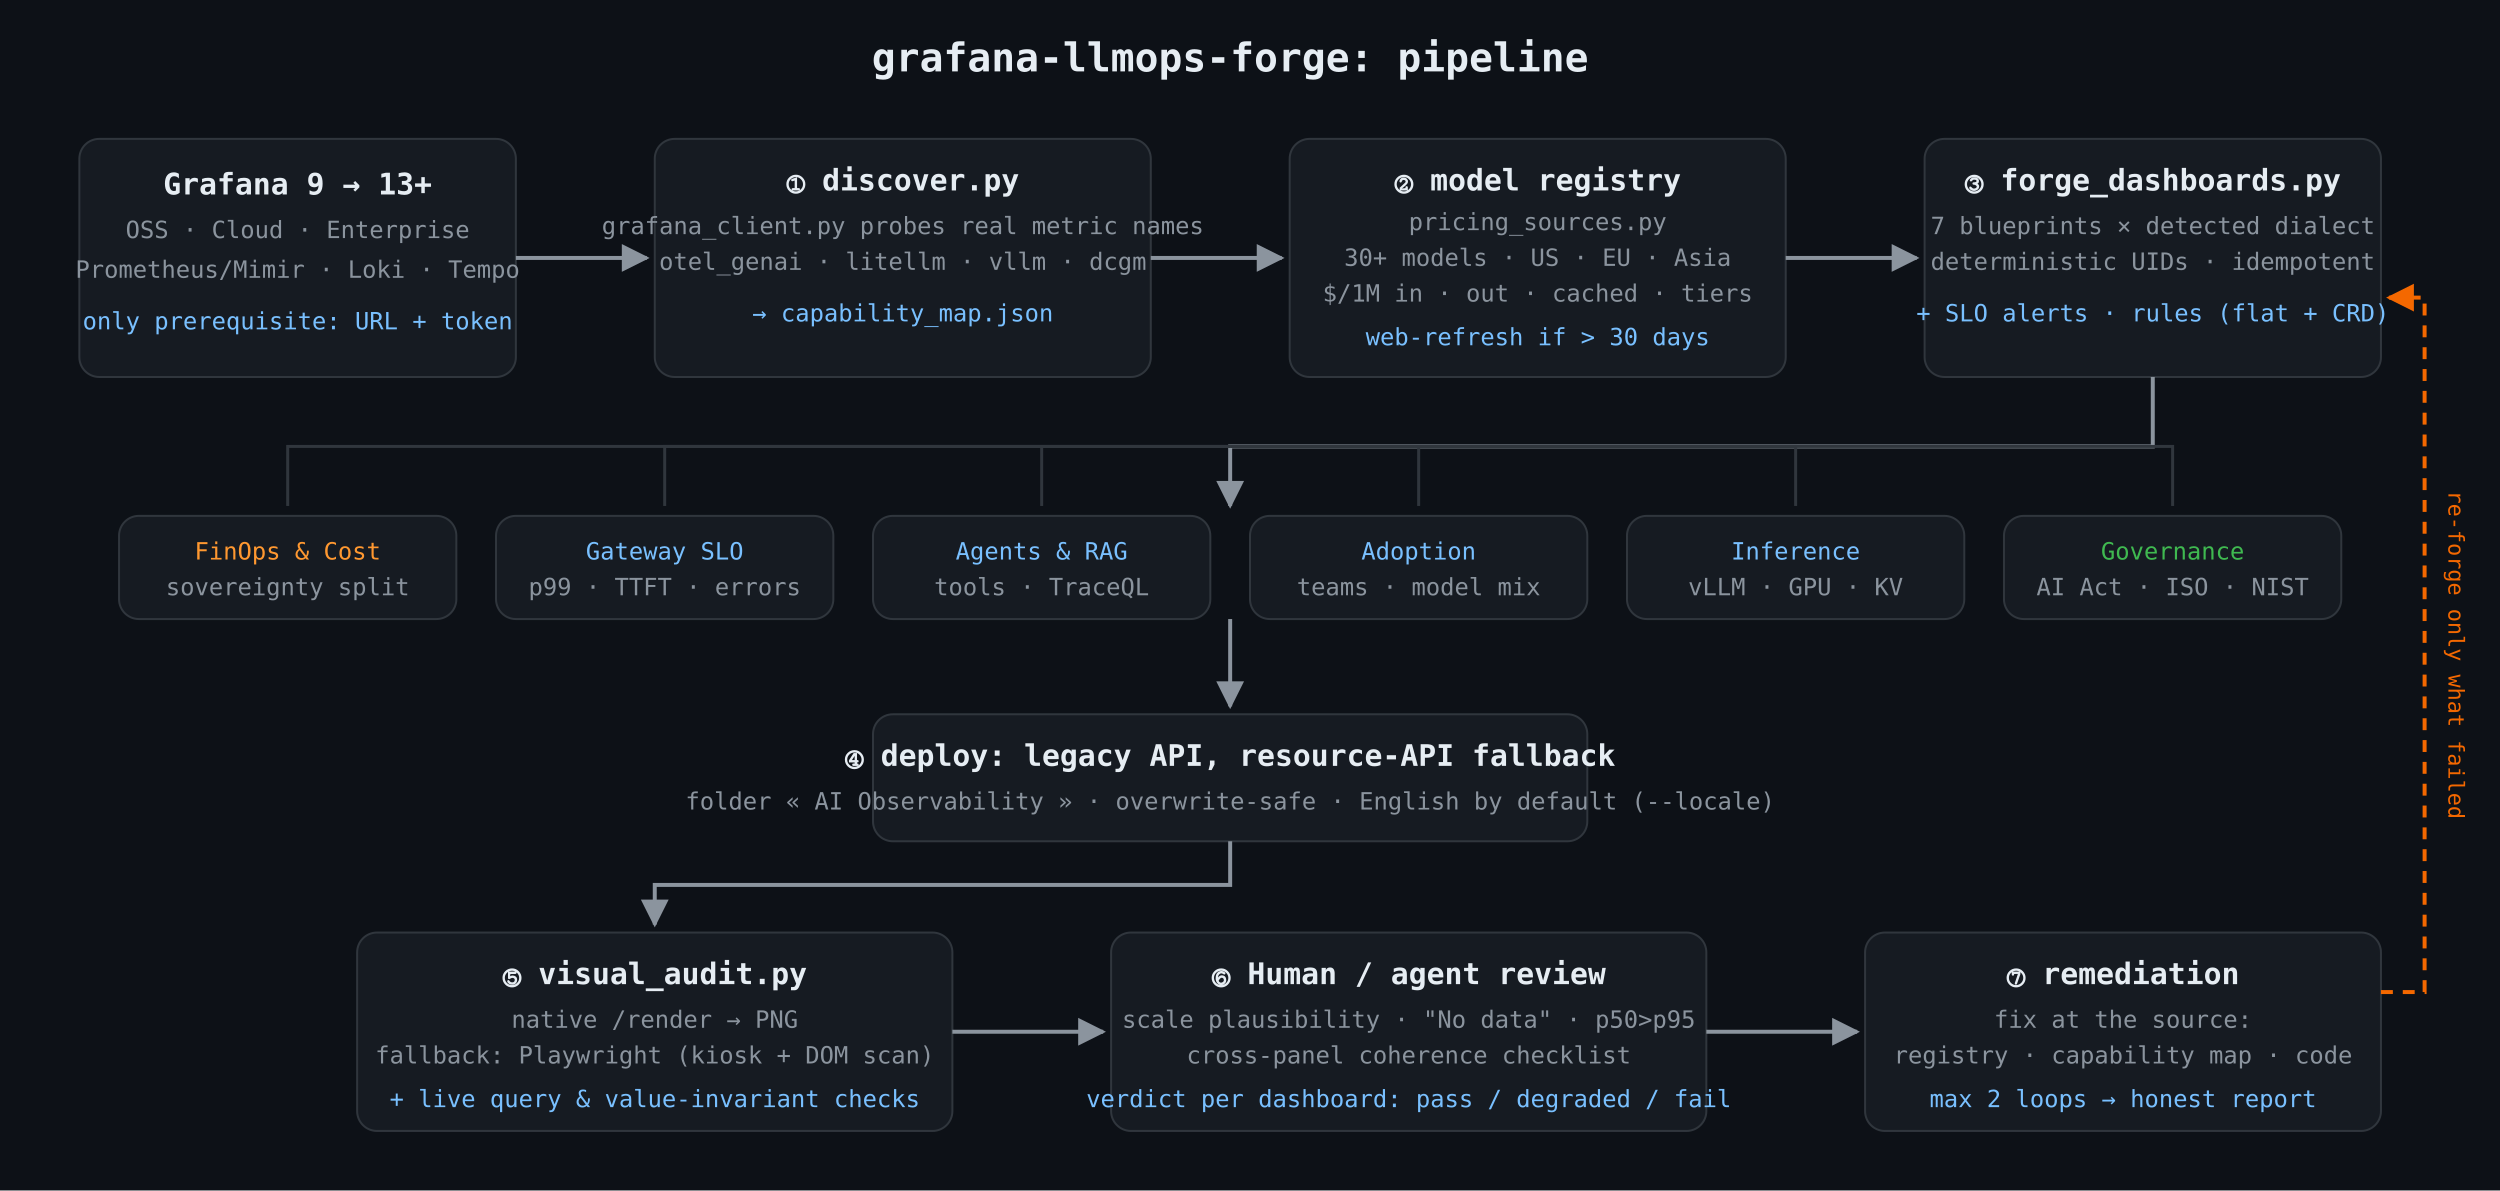
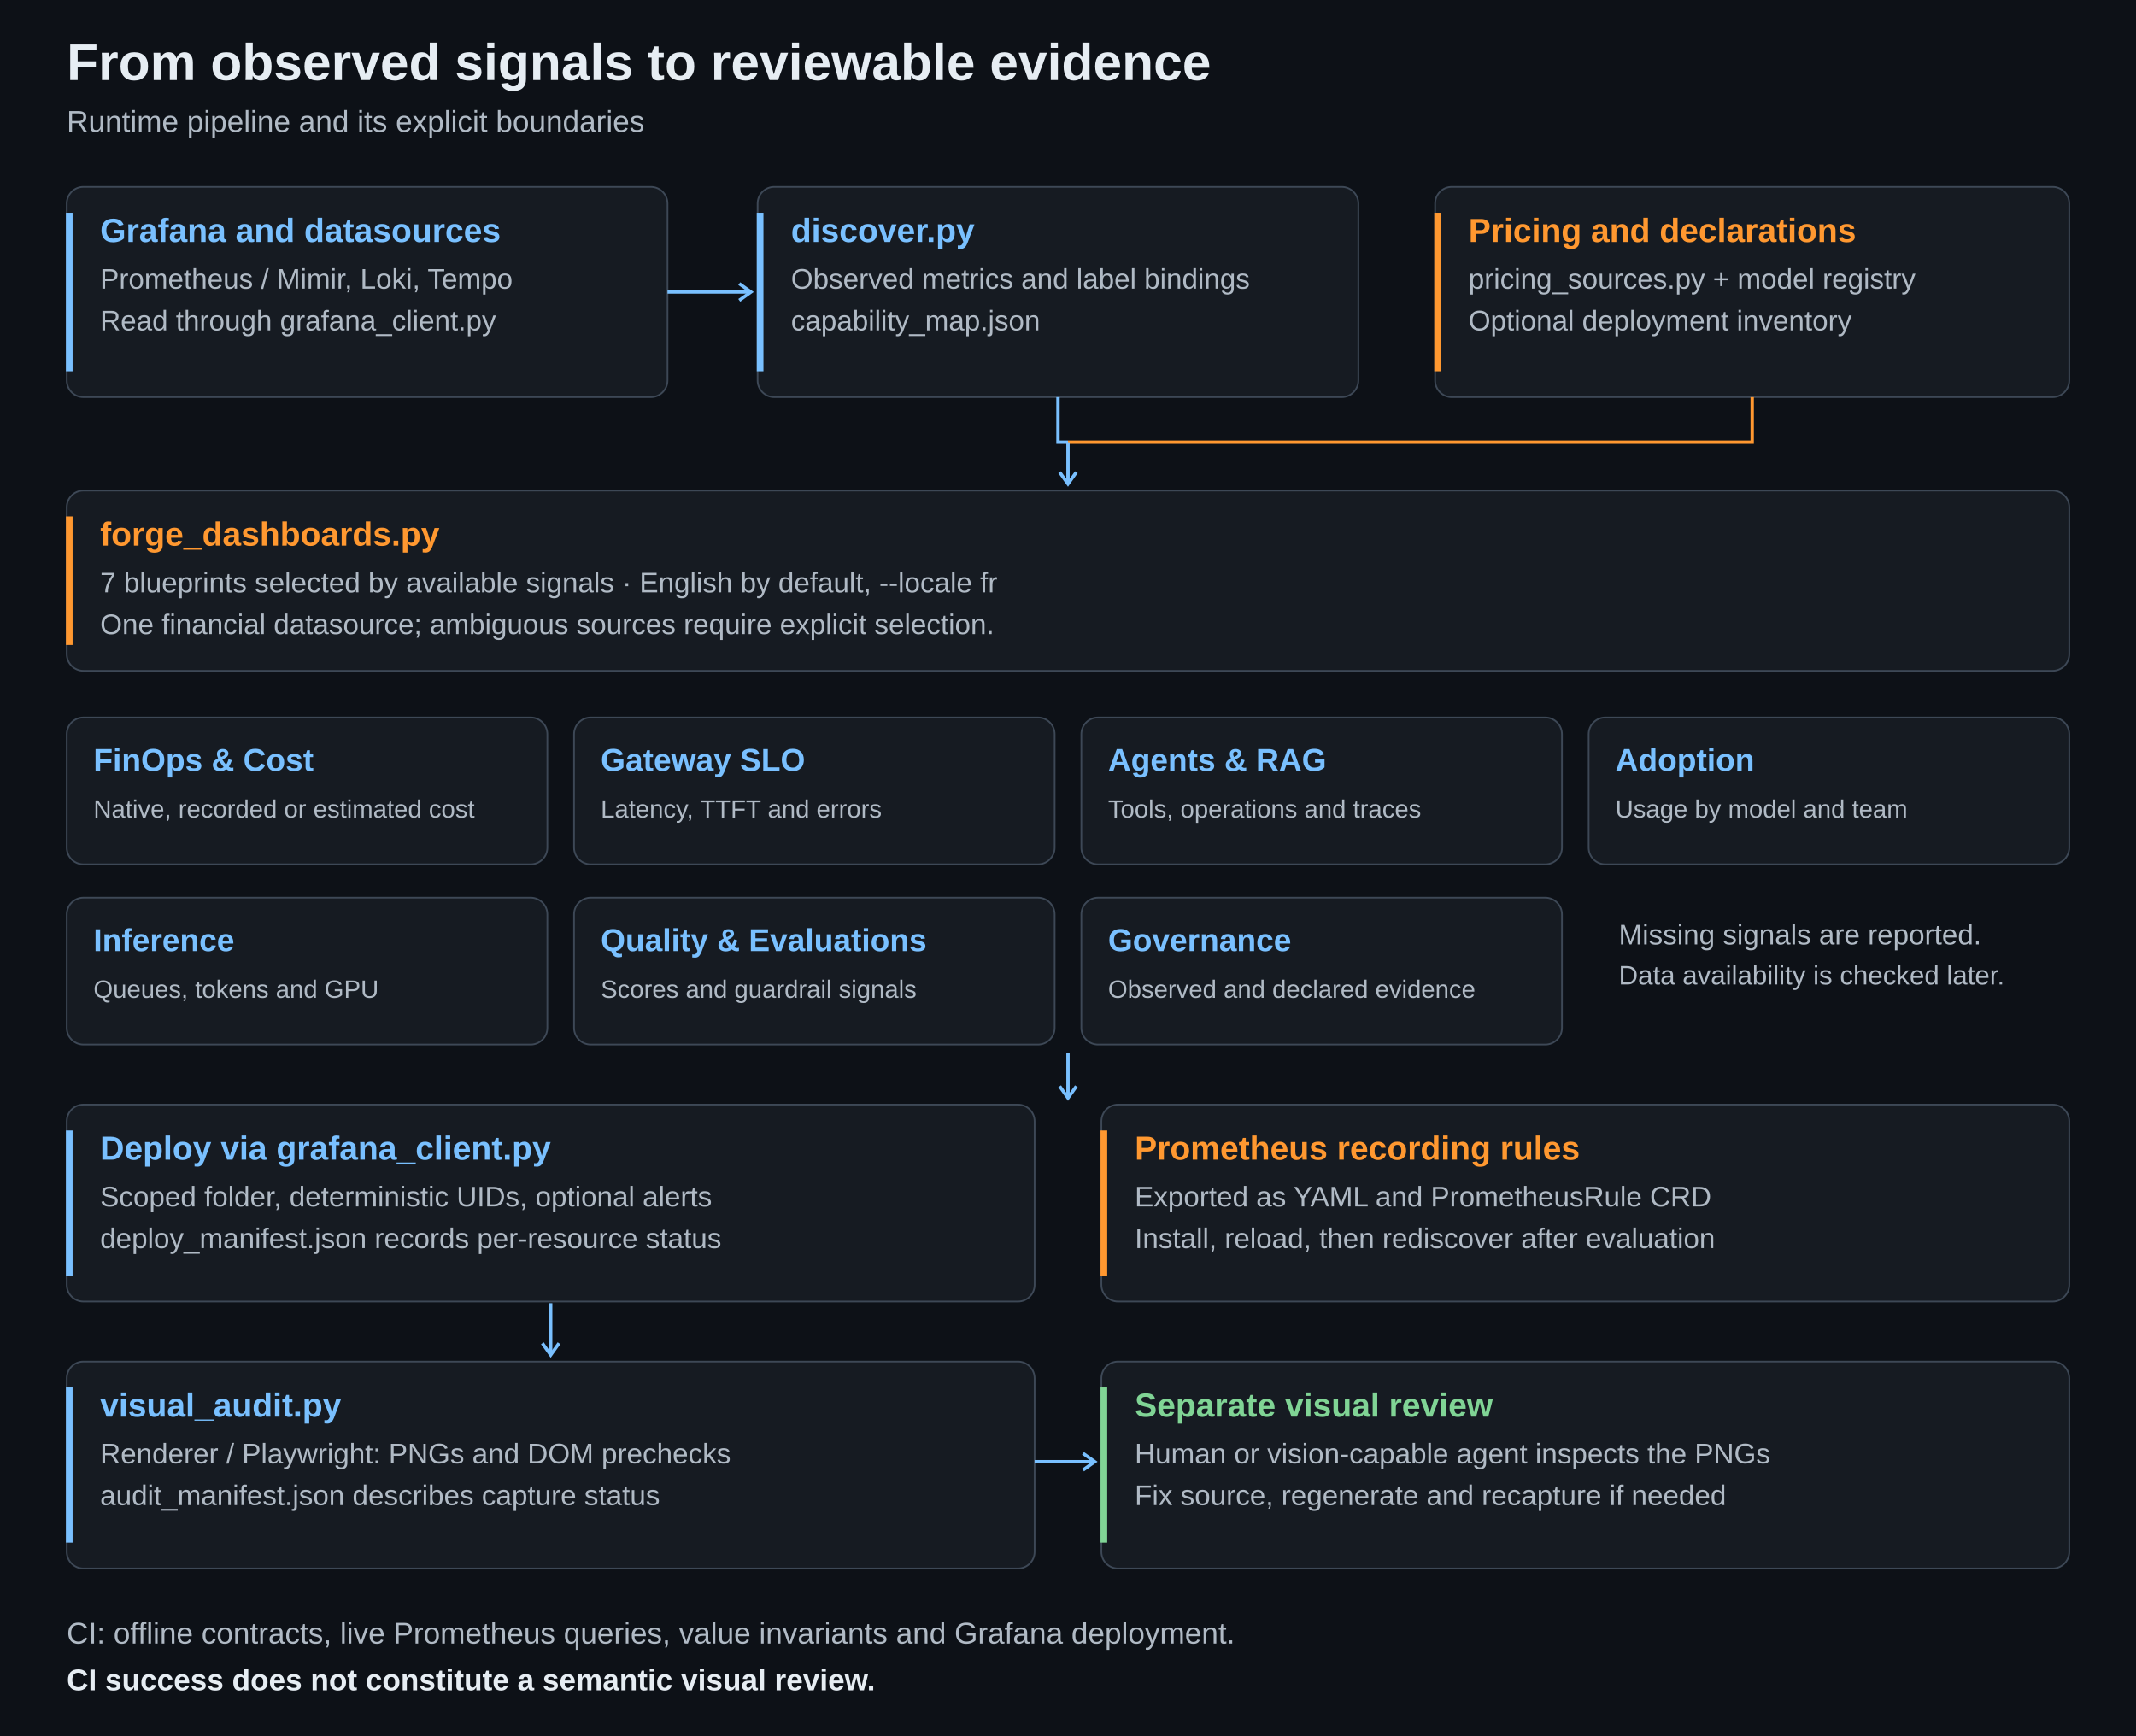
- <svg xmlns="http://www.w3.org/2000/svg" width="1260" height="600" viewBox="0 0 1260 600" font-family="ui-monospace,SFMono-Regular,Menlo,Consolas,monospace">
-   <defs>
-     <marker id="ar" viewBox="0 0 10 10" refX="9" refY="5" markerWidth="7" markerHeight="7" orient="auto-start-reverse">
-       <path d="M0 0 L10 5 L0 10 z" fill="#8b949e" />
-     </marker>
-     <marker id="arG" viewBox="0 0 10 10" refX="9" refY="5" markerWidth="7" markerHeight="7" orient="auto-start-reverse">
-       <path d="M0 0 L10 5 L0 10 z" fill="#3fb950" />
-     </marker>
-     <marker id="arO" viewBox="0 0 10 10" refX="9" refY="5" markerWidth="7" markerHeight="7" orient="auto-start-reverse">
-       <path d="M0 0 L10 5 L0 10 z" fill="#F46800" />
-     </marker>
-   </defs>
-   <style>
-     .box{fill:#161b22;stroke:#30363d;rx:10}
-     .t{fill:#e6edf3;font-size:15px;font-weight:700}
-     .s{fill:#8b949e;font-size:12px}
-     .c{fill:#79c0ff;font-size:12px}
-     .flow{stroke:#8b949e;stroke-width:2;fill:none;marker-end:url(#ar)}
-   </style>
-   <rect width="1260" height="600" fill="#0d1117" />
-   <text x="620" y="36" text-anchor="middle" fill="#e6edf3" font-size="20" font-weight="800">grafana-llmops-forge: pipeline</text>
-   <rect x="40" y="70" width="220" height="120" class="box" rx="10" />
-   <text x="150" y="98" text-anchor="middle" class="t" fill="#FF9830">Grafana 9 → 13+</text>
-   <text x="150" y="120" text-anchor="middle" class="s">OSS · Cloud · Enterprise</text>
-   <text x="150" y="140" text-anchor="middle" class="s">Prometheus/Mimir · Loki · Tempo</text>
-   <text x="150" y="166" text-anchor="middle" class="c">only prerequisite: URL + token</text>
-   <rect x="330" y="70" width="250" height="120" class="box" rx="10" />
-   <text x="455" y="96" text-anchor="middle" class="t">① discover.py</text>
-   <text x="455" y="118" text-anchor="middle" class="s">grafana_client.py probes real metric names</text>
-   <text x="455" y="136" text-anchor="middle" class="s">otel_genai · litellm · vllm · dcgm</text>
-   <text x="455" y="162" text-anchor="middle" class="c">→ capability_map.json</text>
-   <path class="flow" d="M260 130 H326" />
-   <rect x="650" y="70" width="250" height="120" class="box" rx="10" />
-   <text x="775" y="96" text-anchor="middle" class="t">② model registry</text>
-   <text x="775" y="116" text-anchor="middle" class="s">pricing_sources.py</text>
-   <text x="775" y="134" text-anchor="middle" class="s">30+ models · US · EU · Asia</text>
-   <text x="775" y="152" text-anchor="middle" class="s">$/1M in · out · cached · tiers</text>
-   <text x="775" y="174" text-anchor="middle" class="c">web-refresh if &gt; 30 days</text>
-   <path class="flow" d="M580 130 H646" />
-   <rect x="970" y="70" width="230" height="120" class="box" rx="10" stroke="#F46800" />
-   <text x="1085" y="96" text-anchor="middle" class="t" fill="#FF9830">③ forge_dashboards.py</text>
-   <text x="1085" y="118" text-anchor="middle" class="s">7 blueprints × detected dialect</text>
-   <text x="1085" y="136" text-anchor="middle" class="s">deterministic UIDs · idempotent</text>
-   <text x="1085" y="162" text-anchor="middle" class="c">+ SLO alerts · rules (flat + CRD)</text>
-   <path class="flow" d="M900 130 H966" />
-   <g font-size="12" text-anchor="middle">
-     <rect x="60" y="260" width="170" height="52" class="box" rx="8" />
-     <text x="145" y="282" fill="#FF9830">FinOps &amp; Cost</text>
-     <text x="145" y="300" class="s">sovereignty split</text>
-     <rect x="250" y="260" width="170" height="52" class="box" rx="8" />
-     <text x="335" y="282" fill="#79c0ff">Gateway SLO</text>
-     <text x="335" y="300" class="s">p99 · TTFT · errors</text>
-     <rect x="440" y="260" width="170" height="52" class="box" rx="8" />
-     <text x="525" y="282" fill="#79c0ff">Agents &amp; RAG</text>
-     <text x="525" y="300" class="s">tools · TraceQL</text>
-     <rect x="630" y="260" width="170" height="52" class="box" rx="8" />
-     <text x="715" y="282" fill="#79c0ff">Adoption</text>
-     <text x="715" y="300" class="s">teams · model mix</text>
-     <rect x="820" y="260" width="170" height="52" class="box" rx="8" />
-     <text x="905" y="282" fill="#79c0ff">Inference</text>
-     <text x="905" y="300" class="s">vLLM · GPU · KV</text>
-     <rect x="1010" y="260" width="170" height="52" class="box" rx="8" />
-     <text x="1095" y="282" fill="#3fb950">Governance</text>
-     <text x="1095" y="300" class="s">AI Act · ISO · NIST</text>
+ <svg xmlns="http://www.w3.org/2000/svg" width="1280" height="1040" viewBox="0 0 1280 1040" role="img" aria-labelledby="title desc">
+   <rect x="0" y="0" width="1280" height="1040" rx="0" fill="#0d1117" stroke="#0d1117" />
+   <text x="40" y="48" font-family="Arial, Helvetica, sans-serif" font-size="31" font-weight="700" fill="#e6edf3">From observed signals to reviewable evidence</text>
+   <text x="40" y="79" font-family="Arial, Helvetica, sans-serif" font-size="18" font-weight="400" fill="#b0bac5">Runtime pipeline and its explicit boundaries</text>
+   <rect x="40" y="112" width="360" height="126" rx="10" fill="#161b22" stroke="#3d4856" />
+   <rect x="40" y="128" width="3" height="94" rx="0" fill="#79c0ff" stroke="#79c0ff" />
+   <text x="60" y="145" font-family="Arial, Helvetica, sans-serif" font-size="20" font-weight="700" fill="#79c0ff">Grafana and datasources</text>
+   <text x="60" y="173" font-family="Arial, Helvetica, sans-serif" font-size="17" font-weight="400" fill="#b0bac5">Prometheus / Mimir, Loki, Tempo</text>
+   <text x="60" y="198" font-family="Arial, Helvetica, sans-serif" font-size="17" font-weight="400" fill="#b0bac5">Read through grafana_client.py</text>
+   <path d="M400 175 L450 175" fill="none" stroke="#79c0ff" stroke-width="2" />
+   <path d="M443 170 L450 175 L443 180" fill="none" stroke="#79c0ff" stroke-width="2" />
+   <rect x="454" y="112" width="360" height="126" rx="10" fill="#161b22" stroke="#3d4856" />
+   <rect x="454" y="128" width="3" height="94" rx="0" fill="#79c0ff" stroke="#79c0ff" />
+   <text x="474" y="145" font-family="Arial, Helvetica, sans-serif" font-size="20" font-weight="700" fill="#79c0ff">discover.py</text>
+   <text x="474" y="173" font-family="Arial, Helvetica, sans-serif" font-size="17" font-weight="400" fill="#b0bac5">Observed metrics and label bindings</text>
+   <text x="474" y="198" font-family="Arial, Helvetica, sans-serif" font-size="17" font-weight="400" fill="#b0bac5">capability_map.json</text>
+   <rect x="860" y="112" width="380" height="126" rx="10" fill="#161b22" stroke="#3d4856" />
+   <rect x="860" y="128" width="3" height="94" rx="0" fill="#ff9830" stroke="#ff9830" />
+   <text x="880" y="145" font-family="Arial, Helvetica, sans-serif" font-size="20" font-weight="700" fill="#ff9830">Pricing and declarations</text>
+   <text x="880" y="173" font-family="Arial, Helvetica, sans-serif" font-size="17" font-weight="400" fill="#b0bac5">pricing_sources.py + model registry</text>
+   <text x="880" y="198" font-family="Arial, Helvetica, sans-serif" font-size="17" font-weight="400" fill="#b0bac5">Optional deployment inventory</text>
+   <path d="M634 238 V265 H640" fill="none" stroke="#79c0ff" stroke-width="2" />
+   <path d="M1050 238 V265 H640" fill="none" stroke="#ff9830" stroke-width="2" />
+   <path d="M640 265 L640 290" fill="none" stroke="#79c0ff" stroke-width="2" />
+   <path d="M635 283 L640 290 L645 283" fill="none" stroke="#79c0ff" stroke-width="2" />
+   <rect x="40" y="294" width="1200" height="108" rx="10" fill="#161b22" stroke="#3d4856" />
+   <rect x="40" y="310" width="3" height="76" rx="0" fill="#ff9830" stroke="#ff9830" />
+   <text x="60" y="327" font-family="Arial, Helvetica, sans-serif" font-size="20" font-weight="700" fill="#ff9830">forge_dashboards.py</text>
+   <text x="60" y="355" font-family="Arial, Helvetica, sans-serif" font-size="17" font-weight="400" fill="#b0bac5">7 blueprints selected by available signals · English by default, --locale fr</text>
+   <text x="60" y="380" font-family="Arial, Helvetica, sans-serif" font-size="17" font-weight="400" fill="#b0bac5">One financial datasource; ambiguous sources require explicit selection.</text>
+   <g data-blueprint="finops">
+     <rect x="40" y="430" width="288" height="88" rx="10" fill="#161b22" stroke="#3d4856" />
+     <text x="56" y="462" font-family="Arial, Helvetica, sans-serif" font-size="19" font-weight="700" fill="#79c0ff">FinOps &amp; Cost</text>
+     <text x="56" y="490" font-family="Arial, Helvetica, sans-serif" font-size="15" font-weight="400" fill="#b0bac5">Native, recorded or estimated cost</text>
  </g>
-   <path class="flow" d="M1085 190 V225 H620 V255" stroke-dasharray="0" />
-   <g stroke="#30363d" stroke-width="1.5" fill="none">
-     <path d="M620 225 H145 V255" />
-     <path d="M620 225 H335 V255" />
-     <path d="M525 225 V255" />
-     <path d="M715 225 V255" />
-     <path d="M620 225 H905 V255" />
-     <path d="M620 225 H1095 V255" />
+   <g data-blueprint="gateway">
+     <rect x="344" y="430" width="288" height="88" rx="10" fill="#161b22" stroke="#3d4856" />
+     <text x="360" y="462" font-family="Arial, Helvetica, sans-serif" font-size="19" font-weight="700" fill="#79c0ff">Gateway SLO</text>
+     <text x="360" y="490" font-family="Arial, Helvetica, sans-serif" font-size="15" font-weight="400" fill="#b0bac5">Latency, TTFT and errors</text>
  </g>
-   <rect x="440" y="360" width="360" height="64" class="box" rx="10" />
-   <text x="620" y="386" text-anchor="middle" class="t">④ deploy: legacy API, resource-API fallback</text>
-   <text x="620" y="408" text-anchor="middle" class="s">folder « AI Observability » · overwrite-safe · English by default (--locale)</text>
-   <path class="flow" d="M620 312 V356" />
-   <rect x="180" y="470" width="300" height="100" class="box" rx="10" stroke="#3fb950" />
-   <text x="330" y="496" text-anchor="middle" class="t" fill="#3fb950">⑤ visual_audit.py</text>
-   <text x="330" y="518" text-anchor="middle" class="s">native /render → PNG</text>
-   <text x="330" y="536" text-anchor="middle" class="s">fallback: Playwright (kiosk + DOM scan)</text>
-   <text x="330" y="558" text-anchor="middle" class="c">+ live query &amp; value-invariant checks</text>
-   <rect x="560" y="470" width="300" height="100" class="box" rx="10" stroke="#3fb950" />
-   <text x="710" y="496" text-anchor="middle" class="t" fill="#3fb950">⑥ Human / agent review</text>
-   <text x="710" y="518" text-anchor="middle" class="s">scale plausibility · "No data" · p50&gt;p95</text>
-   <text x="710" y="536" text-anchor="middle" class="s">cross-panel coherence checklist</text>
-   <text x="710" y="558" text-anchor="middle" class="c">verdict per dashboard: pass / degraded / fail</text>
-   <rect x="940" y="470" width="260" height="100" class="box" rx="10" stroke="#F46800" />
-   <text x="1070" y="496" text-anchor="middle" class="t" fill="#FF9830">⑦ remediation</text>
-   <text x="1070" y="518" text-anchor="middle" class="s">fix at the source:</text>
-   <text x="1070" y="536" text-anchor="middle" class="s">registry · capability map · code</text>
-   <text x="1070" y="558" text-anchor="middle" class="c">max 2 loops → honest report</text>
-   <path d="M620 424 V446 H330 V466" class="flow" stroke="#3fb950" marker-end="url(#arG)" />
-   <path d="M480 520 H556" class="flow" stroke="#3fb950" marker-end="url(#arG)" />
-   <path d="M860 520 H936" class="flow" stroke="#3fb950" marker-end="url(#arG)" />
-   <path d="M1200 500 H1222 V150 H1204" fill="none" stroke="#F46800" stroke-width="2" stroke-dasharray="6 5" marker-end="url(#arO)" />
-   <text x="1234" y="330" fill="#F46800" font-size="11" transform="rotate(90 1234 330)" text-anchor="middle">re-forge only what failed</text>
+   <g data-blueprint="agents">
+     <rect x="648" y="430" width="288" height="88" rx="10" fill="#161b22" stroke="#3d4856" />
+     <text x="664" y="462" font-family="Arial, Helvetica, sans-serif" font-size="19" font-weight="700" fill="#79c0ff">Agents &amp; RAG</text>
+     <text x="664" y="490" font-family="Arial, Helvetica, sans-serif" font-size="15" font-weight="400" fill="#b0bac5">Tools, operations and traces</text>
+   </g>
+   <g data-blueprint="adoption">
+     <rect x="952" y="430" width="288" height="88" rx="10" fill="#161b22" stroke="#3d4856" />
+     <text x="968" y="462" font-family="Arial, Helvetica, sans-serif" font-size="19" font-weight="700" fill="#79c0ff">Adoption</text>
+     <text x="968" y="490" font-family="Arial, Helvetica, sans-serif" font-size="15" font-weight="400" fill="#b0bac5">Usage by model and team</text>
+   </g>
+   <g data-blueprint="inference">
+     <rect x="40" y="538" width="288" height="88" rx="10" fill="#161b22" stroke="#3d4856" />
+     <text x="56" y="570" font-family="Arial, Helvetica, sans-serif" font-size="19" font-weight="700" fill="#79c0ff">Inference</text>
+     <text x="56" y="598" font-family="Arial, Helvetica, sans-serif" font-size="15" font-weight="400" fill="#b0bac5">Queues, tokens and GPU</text>
+   </g>
+   <g data-blueprint="quality">
+     <rect x="344" y="538" width="288" height="88" rx="10" fill="#161b22" stroke="#3d4856" />
+     <text x="360" y="570" font-family="Arial, Helvetica, sans-serif" font-size="19" font-weight="700" fill="#79c0ff">Quality &amp; Evaluations</text>
+     <text x="360" y="598" font-family="Arial, Helvetica, sans-serif" font-size="15" font-weight="400" fill="#b0bac5">Scores and guardrail signals</text>
+   </g>
+   <g data-blueprint="governance">
+     <rect x="648" y="538" width="288" height="88" rx="10" fill="#161b22" stroke="#3d4856" />
+     <text x="664" y="570" font-family="Arial, Helvetica, sans-serif" font-size="19" font-weight="700" fill="#79c0ff">Governance</text>
+     <text x="664" y="598" font-family="Arial, Helvetica, sans-serif" font-size="15" font-weight="400" fill="#b0bac5">Observed and declared evidence</text>
+   </g>
+   <text x="970" y="566" font-family="Arial, Helvetica, sans-serif" font-size="17" font-weight="400" fill="#b0bac5">Missing signals are reported.</text>
+   <text x="970" y="590" font-family="Arial, Helvetica, sans-serif" font-size="16" font-weight="400" fill="#b0bac5">Data availability is checked later.</text>
+   <path d="M640 631 L640 658" fill="none" stroke="#79c0ff" stroke-width="2" />
+   <path d="M635 651 L640 658 L645 651" fill="none" stroke="#79c0ff" stroke-width="2" />
+   <rect x="40" y="662" width="580" height="118" rx="10" fill="#161b22" stroke="#3d4856" />
+   <rect x="40" y="678" width="3" height="86" rx="0" fill="#79c0ff" stroke="#79c0ff" />
+   <text x="60" y="695" font-family="Arial, Helvetica, sans-serif" font-size="20" font-weight="700" fill="#79c0ff">Deploy via grafana_client.py</text>
+   <text x="60" y="723" font-family="Arial, Helvetica, sans-serif" font-size="17" font-weight="400" fill="#b0bac5">Scoped folder, deterministic UIDs, optional alerts</text>
+   <text x="60" y="748" font-family="Arial, Helvetica, sans-serif" font-size="17" font-weight="400" fill="#b0bac5">deploy_manifest.json records per-resource status</text>
+   <rect x="660" y="662" width="580" height="118" rx="10" fill="#161b22" stroke="#3d4856" />
+   <rect x="660" y="678" width="3" height="86" rx="0" fill="#ff9830" stroke="#ff9830" />
+   <text x="680" y="695" font-family="Arial, Helvetica, sans-serif" font-size="20" font-weight="700" fill="#ff9830">Prometheus recording rules</text>
+   <text x="680" y="723" font-family="Arial, Helvetica, sans-serif" font-size="17" font-weight="400" fill="#b0bac5">Exported as YAML and PrometheusRule CRD</text>
+   <text x="680" y="748" font-family="Arial, Helvetica, sans-serif" font-size="17" font-weight="400" fill="#b0bac5">Install, reload, then rediscover after evaluation</text>
+   <path d="M330 781 L330 812" fill="none" stroke="#79c0ff" stroke-width="2" />
+   <path d="M325 805 L330 812 L335 805" fill="none" stroke="#79c0ff" stroke-width="2" />
+   <rect x="40" y="816" width="580" height="124" rx="10" fill="#161b22" stroke="#3d4856" />
+   <rect x="40" y="832" width="3" height="92" rx="0" fill="#79c0ff" stroke="#79c0ff" />
+   <text x="60" y="849" font-family="Arial, Helvetica, sans-serif" font-size="20" font-weight="700" fill="#79c0ff">visual_audit.py</text>
+   <text x="60" y="877" font-family="Arial, Helvetica, sans-serif" font-size="17" font-weight="400" fill="#b0bac5">Renderer / Playwright: PNGs and DOM prechecks</text>
+   <text x="60" y="902" font-family="Arial, Helvetica, sans-serif" font-size="17" font-weight="400" fill="#b0bac5">audit_manifest.json describes capture status</text>
+   <path d="M620 876 L656 876" fill="none" stroke="#79c0ff" stroke-width="2" />
+   <path d="M649 871 L656 876 L649 881" fill="none" stroke="#79c0ff" stroke-width="2" />
+   <rect x="660" y="816" width="580" height="124" rx="10" fill="#161b22" stroke="#3d4856" />
+   <rect x="660" y="832" width="3" height="92" rx="0" fill="#80d495" stroke="#80d495" />
+   <text x="680" y="849" font-family="Arial, Helvetica, sans-serif" font-size="20" font-weight="700" fill="#80d495">Separate visual review</text>
+   <text x="680" y="877" font-family="Arial, Helvetica, sans-serif" font-size="17" font-weight="400" fill="#b0bac5">Human or vision-capable agent inspects the PNGs</text>
+   <text x="680" y="902" font-family="Arial, Helvetica, sans-serif" font-size="17" font-weight="400" fill="#b0bac5">Fix source, regenerate and recapture if needed</text>
+   <text x="40" y="985" font-family="Arial, Helvetica, sans-serif" font-size="18" font-weight="400" fill="#b0bac5">CI: offline contracts, live Prometheus queries, value invariants and Grafana deployment.</text>
+   <text x="40" y="1013" font-family="Arial, Helvetica, sans-serif" font-size="18" font-weight="700" fill="#e6edf3">CI success does not constitute a semantic visual review.</text>
</svg>
